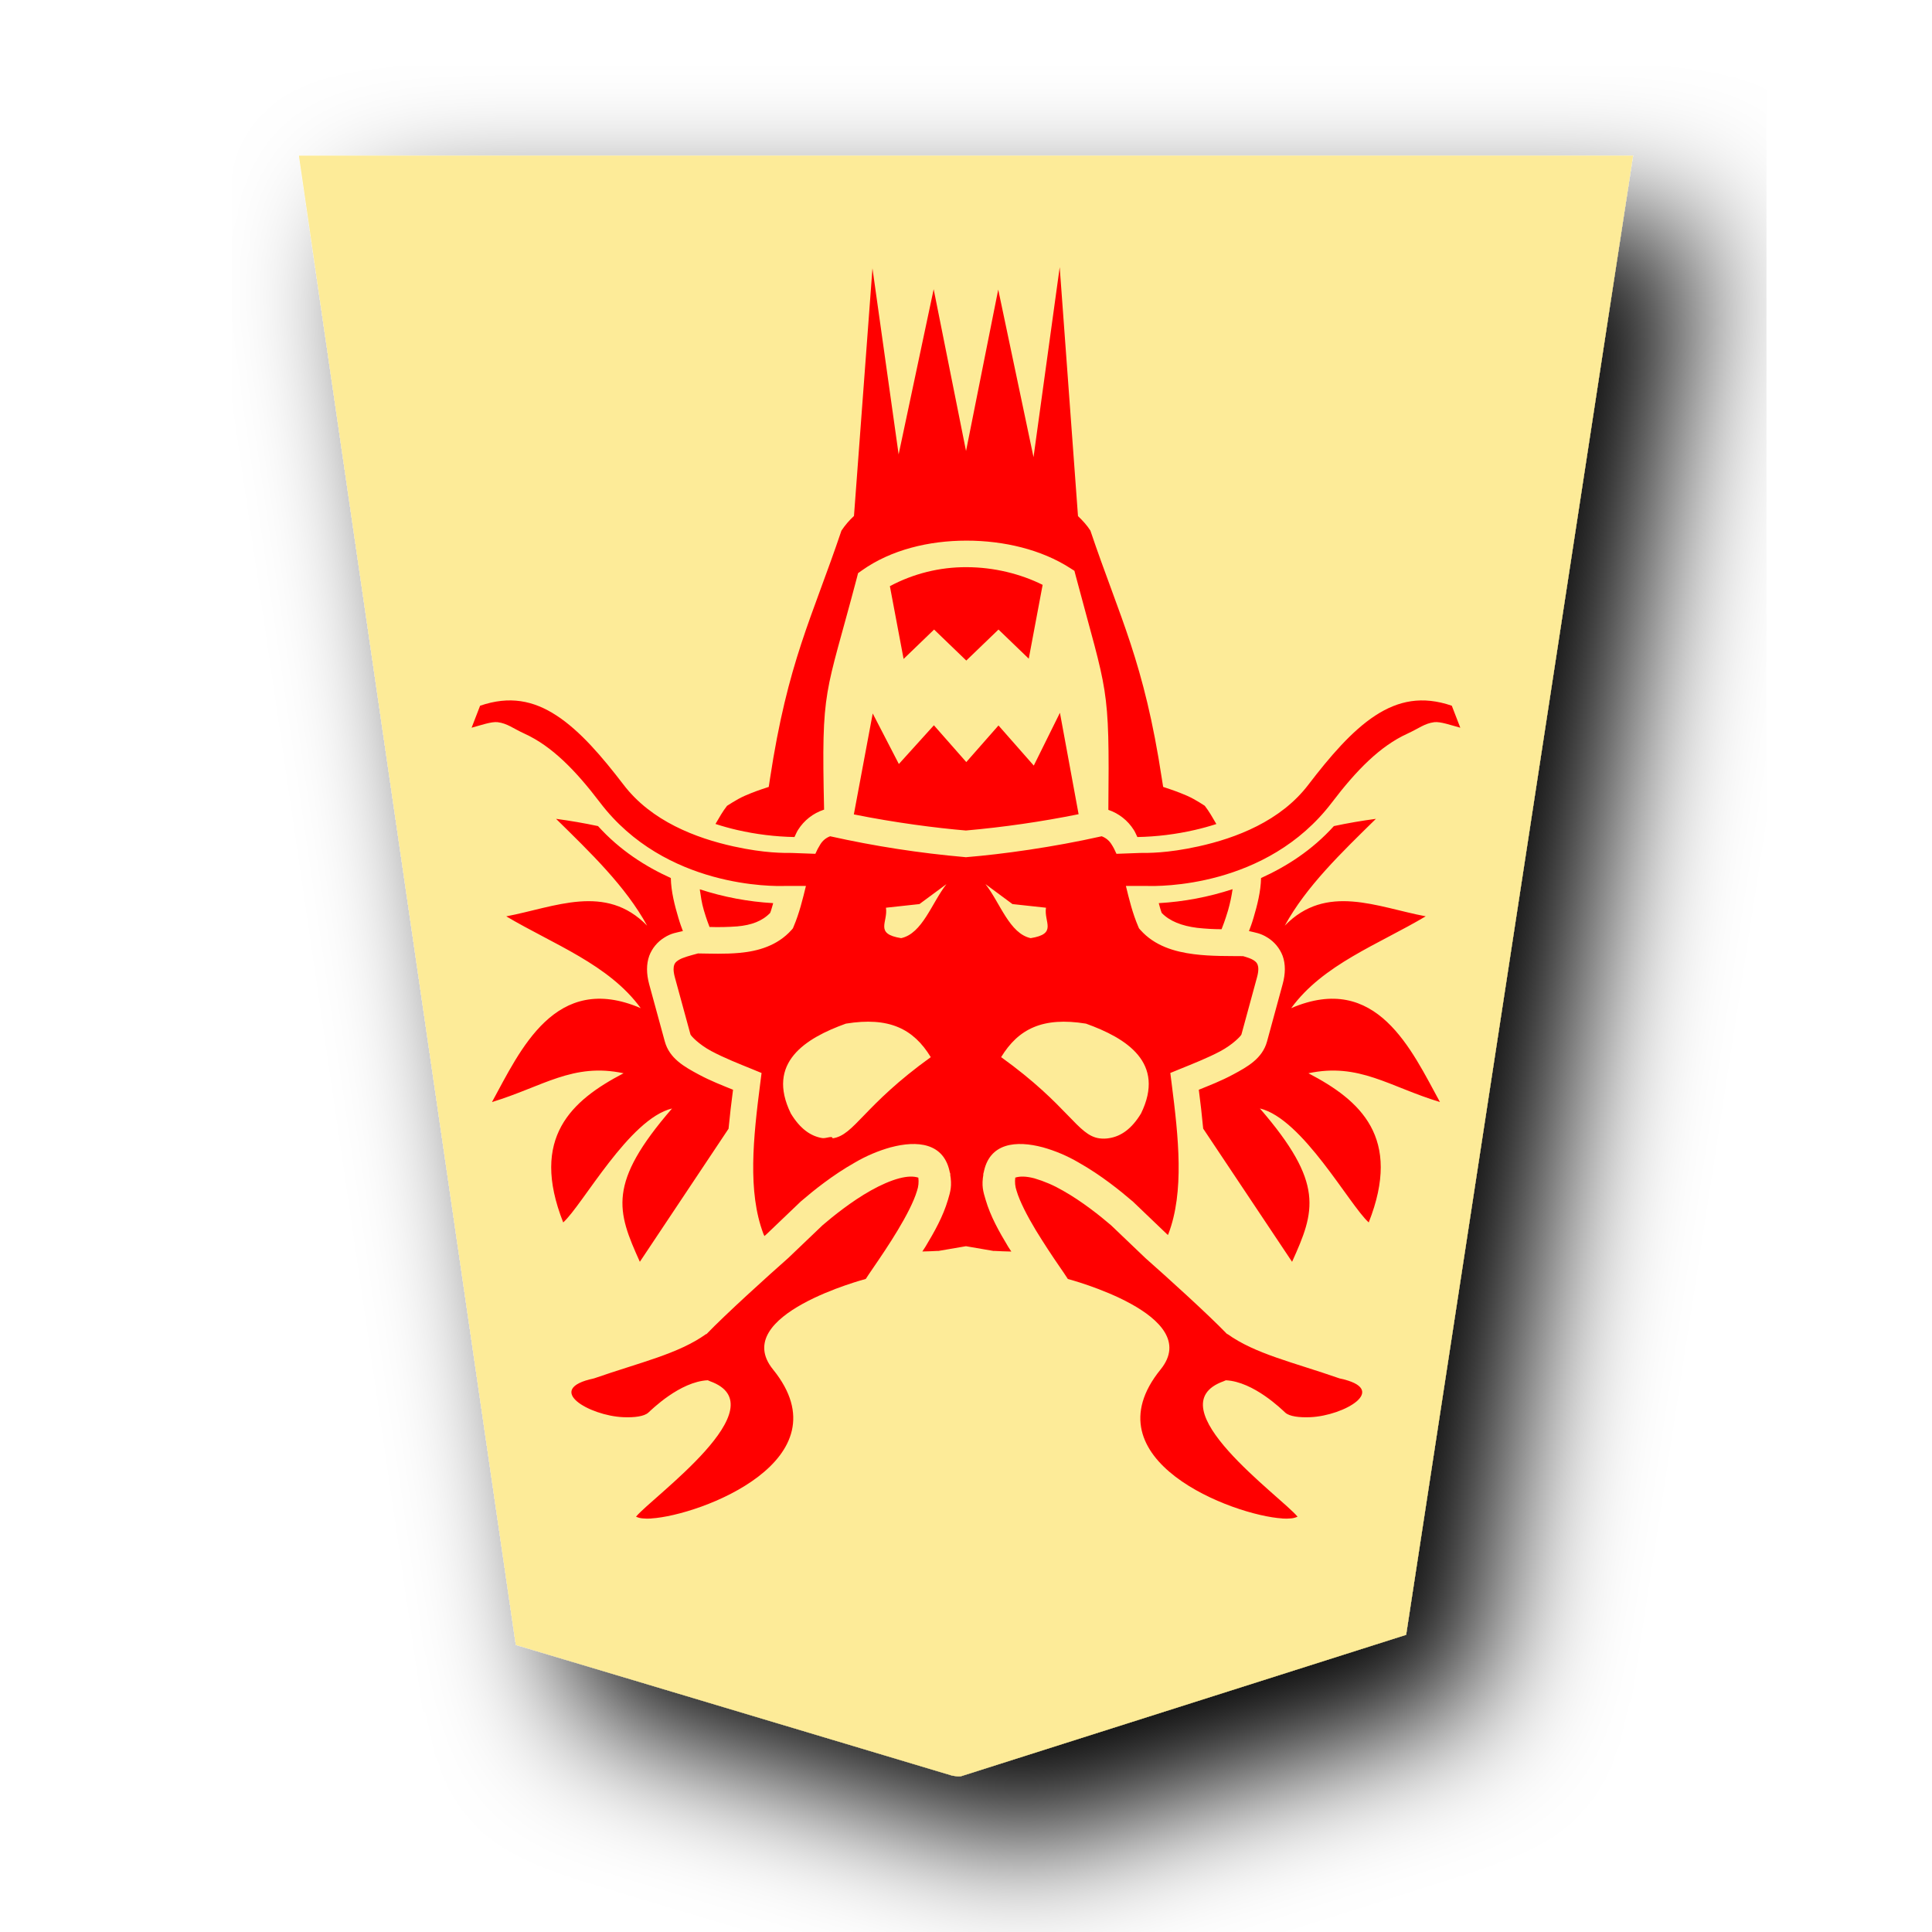
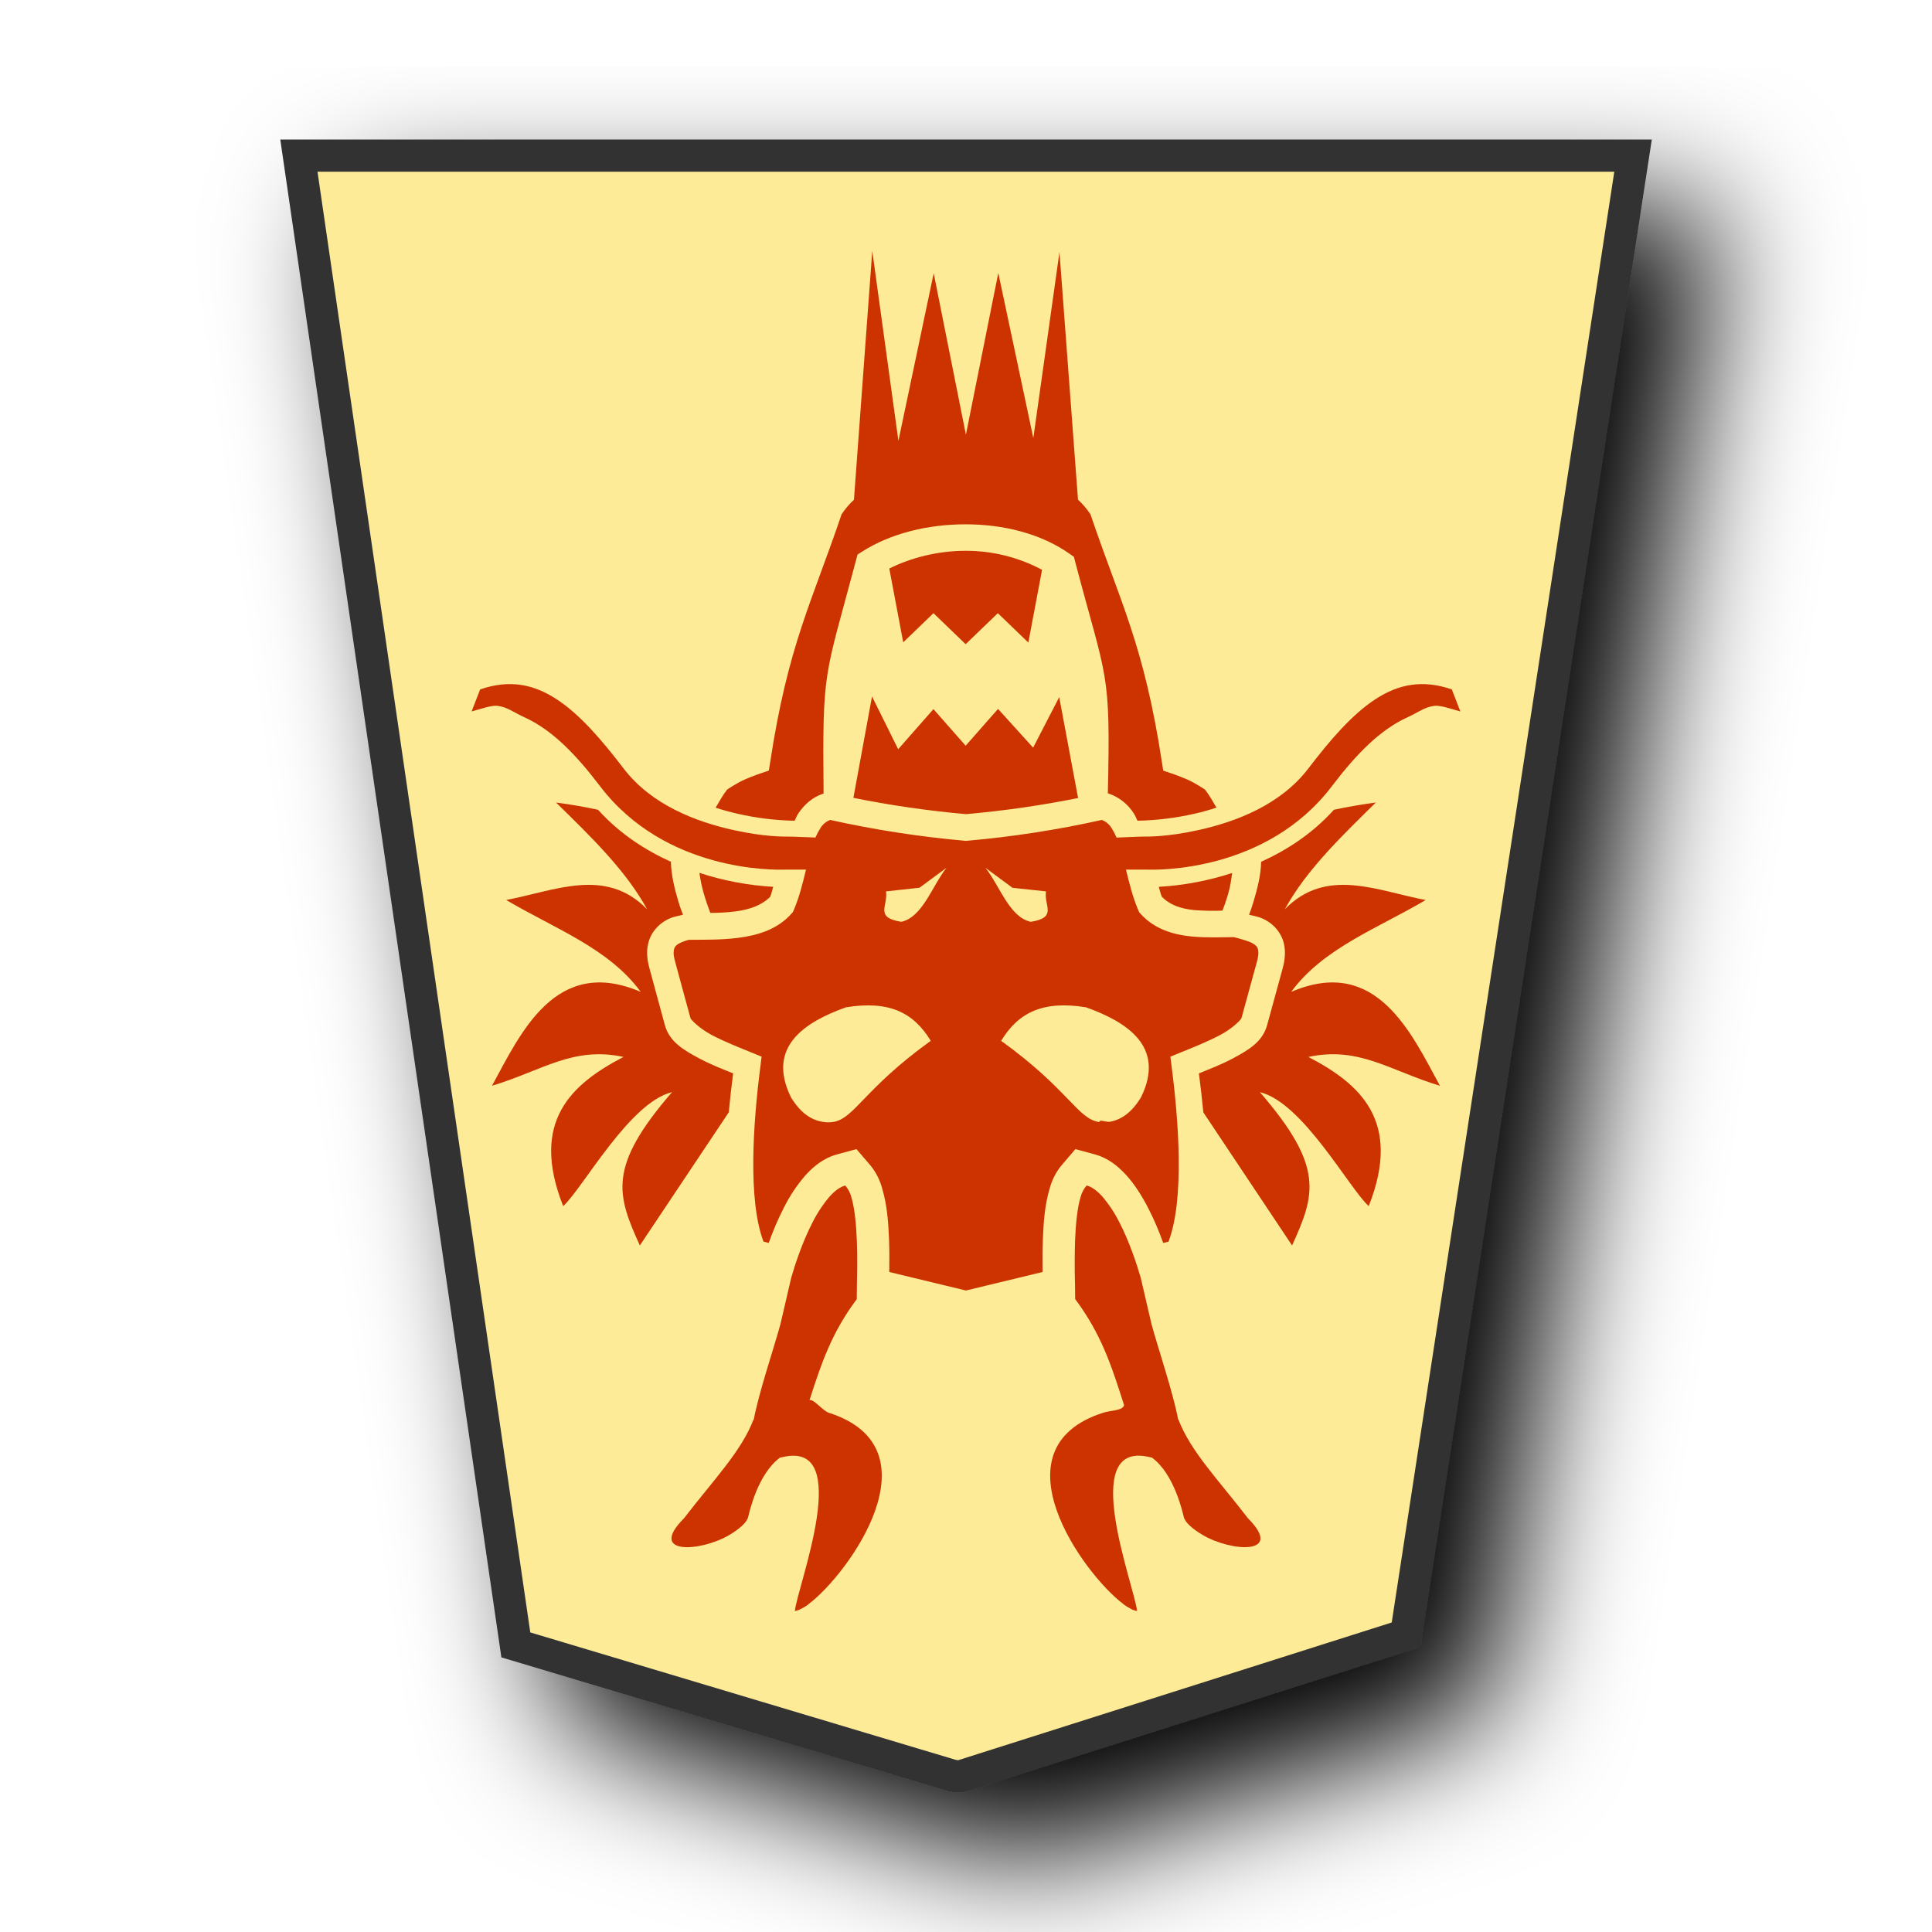
<svg xmlns="http://www.w3.org/2000/svg" viewBox="0 0 60 60">
  <defs>
-     <filter id="1RY_svg__a">
+     <filter id="1RY_svg__a" width="1.317" height="1.257" x="-.133" y="-.108">
      <feGaussianBlur in="SourceAlpha" result="blur" stdDeviation="2" />
      <feOffset dx="2" dy="2" result="offsetBlur" />
      <feBlend in="SourceGraphic" in2="offsetBlur" />
    </filter>
  </defs>
  <g fill="#fdd3e3" filter="url(#1RY_svg__a)" transform="translate(-102.587 -25.906)scale(1.03094)">
-     <path fill="#fdeb98" d="m128.456 78.635 13.41-4.26 6.836-44.558h-40.19l6.535 44.862 13.138 3.935c.09.017.18.032.271.021" />
+     <path fill="#fdeb98" stroke="#333" stroke-width=".97" d="m141.866 74.375 6.836-44.558h-40.19l6.535 44.862 13.138 3.935c.09.017.18.032.271.021z" />
  </g>
-   <path fill="red" d="M20.225 47.159a1.6 1.6 0 0 1-.271-.004.6.6 0 0 1-.202-.053c.503-.613 4.463-3.43 2.297-4.207-.026-.009-.043-.02-.068-.03-.866.041-1.75.918-1.846 1.005-.13.118-.431.157-.78.142-1.042-.043-2.494-.87-.907-1.205 1.445-.502 2.621-.76 3.484-1.379l.004.008c.616-.638 1.898-1.798 2.539-2.363l1.07-1.022c.325-.278.896-.74 1.498-1.078.306-.172.62-.31.883-.379.26-.067.446-.069.594-.021a.9.9 0 0 1-.041.408c-.098.333-.334.785-.596 1.22-.262.437-.55.86-.758 1.163-.102.15-.184.27-.238.355 0 0-4.254 1.117-2.88 2.811 2.277 2.809-2.25 4.532-3.782 4.627zm19.6 0v-.002c-1.533-.095-6.06-1.818-3.782-4.627 1.374-1.694-2.88-2.81-2.88-2.81a12 12 0 0 0-.239-.356 25 25 0 0 1-.758-1.162c-.262-.436-.497-.888-.595-1.22a.9.9 0 0 1-.041-.41c.148-.047.333-.045.593.022a4 4 0 0 1 .883.38c.603.338 1.173.799 1.498 1.077l1.07 1.022c.641.565 1.924 1.725 2.54 2.363l.004-.008c.862.62 2.038.876 3.484 1.38 1.587.333.135 1.16-.908 1.204-.348.015-.65-.024-.78-.142-.095-.087-.98-.964-1.845-1.004-.025.01-.042.02-.069.03-2.165.777 1.795 3.592 2.297 4.206a.6.6 0 0 1-.2.053 1.6 1.6 0 0 1-.272.004m-19.954-7.973c-.714-1.579-1.015-2.434 1-4.761-1.33.318-2.772 2.99-3.38 3.539-1.041-2.636.262-3.793 1.874-4.633-1.572-.336-2.51.416-4.086.894.878-1.605 1.962-4.057 4.619-2.916-.987-1.356-2.706-1.979-4.176-2.851 1.511-.286 3.086-1.036 4.375.289-.669-1.222-1.759-2.266-2.828-3.317a17 17 0 0 1 1.303.225c.684.756 1.477 1.257 2.261 1.613.008.419.121.854.235 1.237.068.228.087.262.14.41-.194.049-.355.061-.578.203a1.14 1.14 0 0 0-.467.566c-.093.258-.09.558-.002.883l.485 1.776c.144.528.602.785 1.06 1.03.363.195.727.335 1.059.47a35 35 0 0 0-.139 1.21zm20.255 0-2.76-4.136a34 34 0 0 0-.136-1.207c.332-.135.696-.275 1.058-.47.46-.245.917-.502 1.061-1.03l.484-1.776c.09-.325.094-.625 0-.883a1.15 1.15 0 0 0-.468-.566c-.223-.141-.383-.154-.577-.203.053-.148.073-.182.141-.41.114-.383.226-.818.234-1.237.785-.356 1.578-.857 2.262-1.613q.639-.137 1.305-.225c-1.07 1.051-2.161 2.095-2.83 3.317 1.289-1.325 2.866-.575 4.377-.29-1.47.873-3.192 1.496-4.178 2.852 2.657-1.14 3.741 1.311 4.62 2.916-1.578-.478-2.513-1.23-4.085-.894 1.612.84 2.915 1.997 1.873 4.633-.607-.549-2.052-3.221-3.38-3.54 2.014 2.328 1.713 3.183 1 4.762zm-8.718-.318a15 15 0 0 1-.53-.02l-.02.002-.86-.148-.86.148q-.01-.002-.021-.002a14 14 0 0 1-.473.018c.035-.057.063-.092.098-.15.283-.471.545-.938.697-1.452.077-.26.134-.436.066-.81.003.016.01.027.012.043-.006-.078-.013-.088-.014-.09.004.02-.001.028.002.047-.165-.987-1.043-1.034-1.83-.826h-.004a4.7 4.7 0 0 0-1.119.474c-.705.397-1.308.89-1.658 1.19l-.021.017-1.061 1.014-.072.064-.032-.068v-.002c-.494-1.309-.316-2.978-.097-4.68l.04-.314-.294-.121c-.379-.154-.867-.346-1.262-.557-.394-.21-.64-.477-.652-.52l-.485-1.775c-.057-.211-.041-.323-.02-.384.023-.062.057-.1.136-.15.127-.082.362-.14.603-.206.393.004.834.025 1.295-.018.565-.052 1.17-.22 1.608-.71l.044-.051.026-.063c.171-.402.277-.836.379-1.254h-.666c-.314.01-3.7.076-5.729-2.591-.766-1.008-1.5-1.753-2.342-2.137-.367-.168-.53-.318-.837-.358-.19-.024-.527.096-.809.172l.264-.683c.917-.315 1.661-.16 2.37.302.738.48 1.42 1.284 2.083 2.149.864 1.136 2.256 1.662 3.418 1.918.987.217 1.572.202 1.802.203l.739.027a2 2 0 0 1 .152-.29.6.6 0 0 1 .307-.255 32 32 0 0 0 4.183.647l.034.004.035-.004c1.09-.09 2.664-.305 4.181-.647a.6.6 0 0 1 .307.254q.08.122.152.291l.74-.027c.23-.001.816.014 1.803-.203 1.162-.256 2.554-.782 3.418-1.918.663-.865 1.345-1.669 2.082-2.149.71-.461 1.454-.617 2.371-.302l.264.683c-.282-.076-.619-.196-.809-.172-.306.04-.47.19-.837.358-.842.384-1.576 1.129-2.342 2.137-2.029 2.667-5.415 2.6-5.729 2.591h-.668c.101.418.208.852.38 1.254l.027.063.044.05c.44.496 1.064.677 1.659.752.55.07 1.09.055 1.529.061.128.037.243.074.318.121.08.05.113.089.135.15.022.062.038.174-.02.385l-.484 1.776c-.011.042-.26.308-.654.52-.394.21-.883.402-1.262.556l-.293.12.04.315c.218 1.702.397 3.373-.098 4.682l-.016.035-.035-.031-1.06-1.014-.022-.017c-.35-.3-.953-.793-1.658-1.19a4.7 4.7 0 0 0-1.12-.474h-.002c-.787-.208-1.668-.162-1.832.828.004-.02 0-.028.004-.05 0 .003-.007.013-.013.09.002-.015.007-.025.01-.04-.067.372-.01.548.068.808.151.514.414.98.697 1.451.035.06.064.095.1.153m-5.551-3.516c.679-.096.952-1.013 3.049-2.521-.537-.882-1.297-1.259-2.637-1.041-1.257.452-2.48 1.213-1.709 2.79.29.48.62.705.973.764.119.02.32-.086.324.008m8.283 0a1 1 0 0 0 .322-.008c.353-.06.682-.283.973-.763.771-1.578-.452-2.34-1.709-2.791-1.34-.217-2.098.16-2.635 1.04 2.097 1.51 2.37 2.426 3.049 2.522m-6.154-6.217c.66-.144.95-1.092 1.406-1.677l-.838.619-1.04.113c.069.45-.368.81.472.945m4.023 0c.84-.135.405-.494.475-.945l-1.041-.113-.838-.62c.457.586.744 1.534 1.404 1.678m5.928-.277a7 7 0 0 1-.758-.043c-.479-.06-.855-.208-1.101-.463-.035-.088-.062-.2-.092-.304a9 9 0 0 0 2.293-.434 5 5 0 0 1-.14.656c-.098.328-.163.486-.202.588m-15.902-.07c-.047-.125-.09-.23-.176-.518-.068-.226-.095-.44-.127-.652a9 9 0 0 0 2.28.43c-.03.103-.059.215-.093.302-.246.256-.579.38-1.023.42a8 8 0 0 1-.861.018m2.638-2.793a8.7 8.7 0 0 1-1.78-.219 8 8 0 0 1-.673-.187c.113-.194.223-.39.36-.565-.007.01.291-.198.554-.312.263-.115.5-.194.5-.194l.24-.08.038-.25c.554-3.645 1.3-4.983 2.22-7.709a2.5 2.5 0 0 1 .389-.455l.574-7.69.813 5.778 1.088-5.13 1.005 5.025 1-5.014 1.096 5.205.813-5.9.568 7.73c.145.138.279.284.385.45.92 2.725 1.666 4.064 2.22 7.71l.04.25.238.08s.239.08.502.194.56.32.552.312c.137.176.247.373.36.567a8 8 0 0 1-.672.185 8.7 8.7 0 0 1-1.781.219c-.038-.075-.067-.155-.114-.225a1.5 1.5 0 0 0-.787-.619c.038-3.947-.024-3.54-1.013-7.267l-.041-.157-.135-.086c-.89-.572-2.052-.852-3.219-.851-1.166 0-2.343.284-3.244.924l-.121.086-.037.144c-.987 3.745-1.105 3.332-1.018 7.201l-.01.002a1.5 1.5 0 0 0-.797.623c-.046.07-.075.15-.113.225m5.324-.203c-.924-.078-2.2-.242-3.48-.5l.586-3.135.812 1.57 1.088-1.203 1.006 1.143 1-1.137 1.096 1.246.812-1.64.58 3.15a32 32 0 0 1-3.5.506m.012-5.278-1-.963-.947.913-.426-2.26a5 5 0 0 1 2.377-.59c.863 0 1.696.214 2.367.549l-.431 2.293-.94-.905z" />
+   <path fill="#c30" d="M35.313 50.03c-.084-.788-1.855-5.314.383-4.779.027.007.049.008.074.014.703.508.962 1.726.995 1.852.044.17.274.367.574.547.896.534 2.562.637 1.418-.512-.933-1.213-1.776-2.071-2.158-3.063l-.008.004c-.167-.87-.604-2.147-.83-2.97l-.334-1.44c-.12-.411-.346-1.11-.664-1.723a4 4 0 0 0-.53-.802c-.18-.199-.336-.301-.486-.342a.9.9 0 0 0-.19.363c-.1.332-.15.84-.17 1.348a23 23 0 0 0-.001 1.388q.005.275.004.428c.813 1.095 1.12 2.044 1.52 3.297-.042.17-.41.158-.651.234-3.445 1.104-.601 5.024.629 5.942l-.002.004q.109.08.23.142a.6.6 0 0 0 .197.069m-10.628 0a.6.6 0 0 0 .197-.068q.121-.061.23-.142l-.002-.004c1.23-.918 4.074-4.838.63-5.942-.19-.06-.485-.451-.6-.39.375-1.174.69-2.094 1.468-3.14q-.002-.155.004-.428c.008-.368.018-.88-.002-1.39-.02-.507-.07-1.015-.17-1.347a.9.9 0 0 0-.19-.363c-.15.04-.305.143-.485.342a4 4 0 0 0-.53.802c-.318.613-.545 1.312-.664 1.723l-.334 1.44c-.227.823-.664 2.1-.83 2.97l-.008-.004c-.382.992-1.225 1.85-2.158 3.063-1.145 1.149.522 1.046 1.418.512.3-.18.53-.377.574-.547.033-.126.292-1.344.994-1.852.026-.006.048-.007.075-.014 2.238-.535.467 3.99.382 4.78m5.314-9.954 2.38-.575c-.003-.308-.006-.647.009-1.013.02-.54.06-1.065.209-1.57.073-.277.204-.535.39-.752l.412-.481.612.166c.39.107.704.353.96.635l.005.002.002.004c.267.298.482.64.673 1.008.196.376.351.755.475 1.1l.166-.042v-.002c.494-1.309.315-3.726.096-5.428l-.04-.314.294-.12c.379-.154.866-.346 1.261-.558.394-.21.64-.475.653-.52l.486-1.773c.057-.212.04-.324.02-.386-.023-.062-.058-.099-.137-.149-.127-.082-.363-.141-.604-.207-.393.004-.834.024-1.295-.018-.565-.053-1.17-.22-1.607-.71l-.043-.051-.027-.063c-.171-.402-.277-.836-.38-1.254h.667c.314.01 3.7.076 5.728-2.591.766-1.008 1.5-1.753 2.342-2.137.367-.168.53-.318.838-.358.19-.025.527.097.809.174l-.264-.685c-.917-.314-1.66-.16-2.37.302-.737.48-1.42 1.285-2.083 2.149-.864 1.136-2.256 1.662-3.418 1.918-.987.218-1.571.202-1.801.203l-.74.03a2 2 0 0 0-.153-.292.6.6 0 0 0-.306-.256 32 32 0 0 1-4.184.647l-.033.004-.035-.004a32.5 32.5 0 0 1-4.182-.647.6.6 0 0 0-.306.256q-.088.139-.153.29l-.738-.028c-.23 0-.818.015-1.805-.203-1.162-.256-2.554-.782-3.418-1.918-.663-.864-1.345-1.67-2.082-2.149-.71-.462-1.454-.616-2.37-.302l-.265.685c.282-.077.62-.199.81-.174.305.04.47.19.837.358.842.384 1.576 1.129 2.342 2.137 2.029 2.667 5.414 2.6 5.728 2.591h.668c-.1.418-.207.851-.379 1.254l-.027.063-.045.05c-.44.497-1.063.677-1.658.752-.55.07-1.09.055-1.53.061q-.166.041-.318.121c-.08.05-.113.09-.135.15-.022.064-.036.175.022.387l.482 1.774c.011.043.26.31.655.521.394.21.882.4 1.261.555l.293.12-.039.315c-.218 1.702-.397 4.121.098 5.43l.162.04c.124-.344.278-.723.473-1.099a4.8 4.8 0 0 1 .673-1.007l.002-.004.004-.002c.257-.282.57-.528.961-.635l.612-.166.412.48c.186.218.317.476.39.752.149.506.188 1.031.21 1.57.014.366.011.706.007 1.014zm10.129-1.399c.714-1.578 1.015-2.435-1-4.761 1.33.318 2.773 2.99 3.38 3.539 1.042-2.636-.262-3.793-1.874-4.633 1.572-.336 2.51.418 4.086.896-.878-1.605-1.962-4.058-4.62-2.916.988-1.356 2.706-1.981 4.176-2.853-1.51-.286-3.086-1.036-4.375.289.67-1.222 1.76-2.267 2.828-3.317q-.655.087-1.302.225c-.684.756-1.476 1.26-2.26 1.615-.008.418-.122.853-.236 1.235-.068.228-.086.263-.139.41.194.05.353.062.576.203.214.132.38.333.469.568.093.257.09.556.002.881l-.486 1.775c-.144.53-.601.786-1.059 1.032-.363.194-.729.333-1.06.468q.08.605.138 1.211zm-20.256 0 2.762-4.136q.056-.606.135-1.208c-.332-.135-.695-.274-1.057-.468-.46-.246-.919-.503-1.063-1.032l-.482-1.775c-.09-.325-.094-.624 0-.88.093-.259.279-.45.467-.57.223-.14.384-.153.578-.202-.053-.147-.075-.182-.143-.41-.114-.382-.224-.817-.232-1.235-.785-.356-1.58-.859-2.264-1.615a16 16 0 0 0-1.304-.225c1.07 1.05 2.16 2.095 2.83 3.317-1.29-1.325-2.866-.575-4.377-.29 1.47.873 3.191 1.498 4.177 2.854-2.657-1.142-3.74 1.31-4.619 2.916 1.578-.478 2.512-1.231 4.084-.896-1.612.84-2.915 1.997-1.873 4.633.607-.548 2.053-3.22 3.381-3.54-2.014 2.328-1.713 3.184-1 4.762m5.826-3.824a1 1 0 0 1-.162-.018c-.353-.06-.682-.283-.973-.763-.77-1.577.452-2.34 1.71-2.791 1.34-.217 2.097.16 2.634 1.04-2.097 1.51-2.37 2.427-3.049 2.524a1 1 0 0 1-.16.008m8.444-.008c-.68-.097-.952-1.014-3.05-2.523.538-.882 1.297-1.258 2.637-1.041 1.257.452 2.48 1.213 1.71 2.79-.29.48-.62.704-.973.764-.12.02-.32-.086-.324.008zm-2.13-6.219c-.66-.145-.95-1.092-1.406-1.677l.838.62 1.041.112c-.069.45.368.81-.472.945m-4.023 0c-.84-.136-.404-.494-.474-.945l1.04-.113.839-.62c-.457.586-.745 1.533-1.405 1.678m-5.928-.277q.381 0 .758-.043c.48-.06.856-.207 1.102-.46.035-.09.062-.203.092-.307a9 9 0 0 1-2.293-.434q.048.333.14.656c.098.328.162.487.201.588m15.473-.066q.215.003.43-.004c.047-.124.09-.23.176-.518.068-.226.095-.44.127-.652a9 9 0 0 1-2.28.43c.03.103.058.216.092.304.246.255.58.378 1.024.42q.215.015.431.02M24.677 25.49c.038-.076.068-.156.115-.227.18-.27.44-.51.785-.619-.038-3.946.025-3.54 1.014-7.268l.04-.154.136-.086c.89-.572 2.051-.853 3.218-.853s2.343.284 3.244.924l.122.086.037.144c.987 3.745 1.104 3.332 1.017 7.201l.012.002c.33.11.611.331.797.625.046.07.073.149.111.223a8.7 8.7 0 0 0 1.781-.219q.34-.078.672-.187c-.113-.194-.222-.39-.36-.565.008.01-.29-.198-.554-.312-.263-.114-.5-.192-.5-.192l-.238-.08-.04-.25c-.553-3.646-1.3-4.985-2.22-7.71a2.5 2.5 0 0 0-.388-.456l-.575-7.69-.812 5.778-1.088-5.129-1.006 5.024-1-5.014-1.096 5.205-.812-5.9-.569 7.73a2.5 2.5 0 0 0-.384.451c-.92 2.725-1.665 4.063-2.219 7.71l-.041.25-.238.08s-.24.079-.502.193c-.263.114-.56.321-.551.312-.137.176-.248.373-.361.567q.331.107.671.185a8.7 8.7 0 0 0 1.782.22m5.326-.205a32 32 0 0 0 3.478-.5l-.586-3.135-.81 1.57-1.09-1.203-1.006 1.143-1-1.137-1.095 1.246-.813-1.64-.578 3.15a32 32 0 0 0 3.5.506m-.014-5.278 1-.963.947.913.426-2.26a5 5 0 0 0-2.377-.59c-.863 0-1.696.215-2.367.55l.432 2.292.94-.905z" />
</svg>
